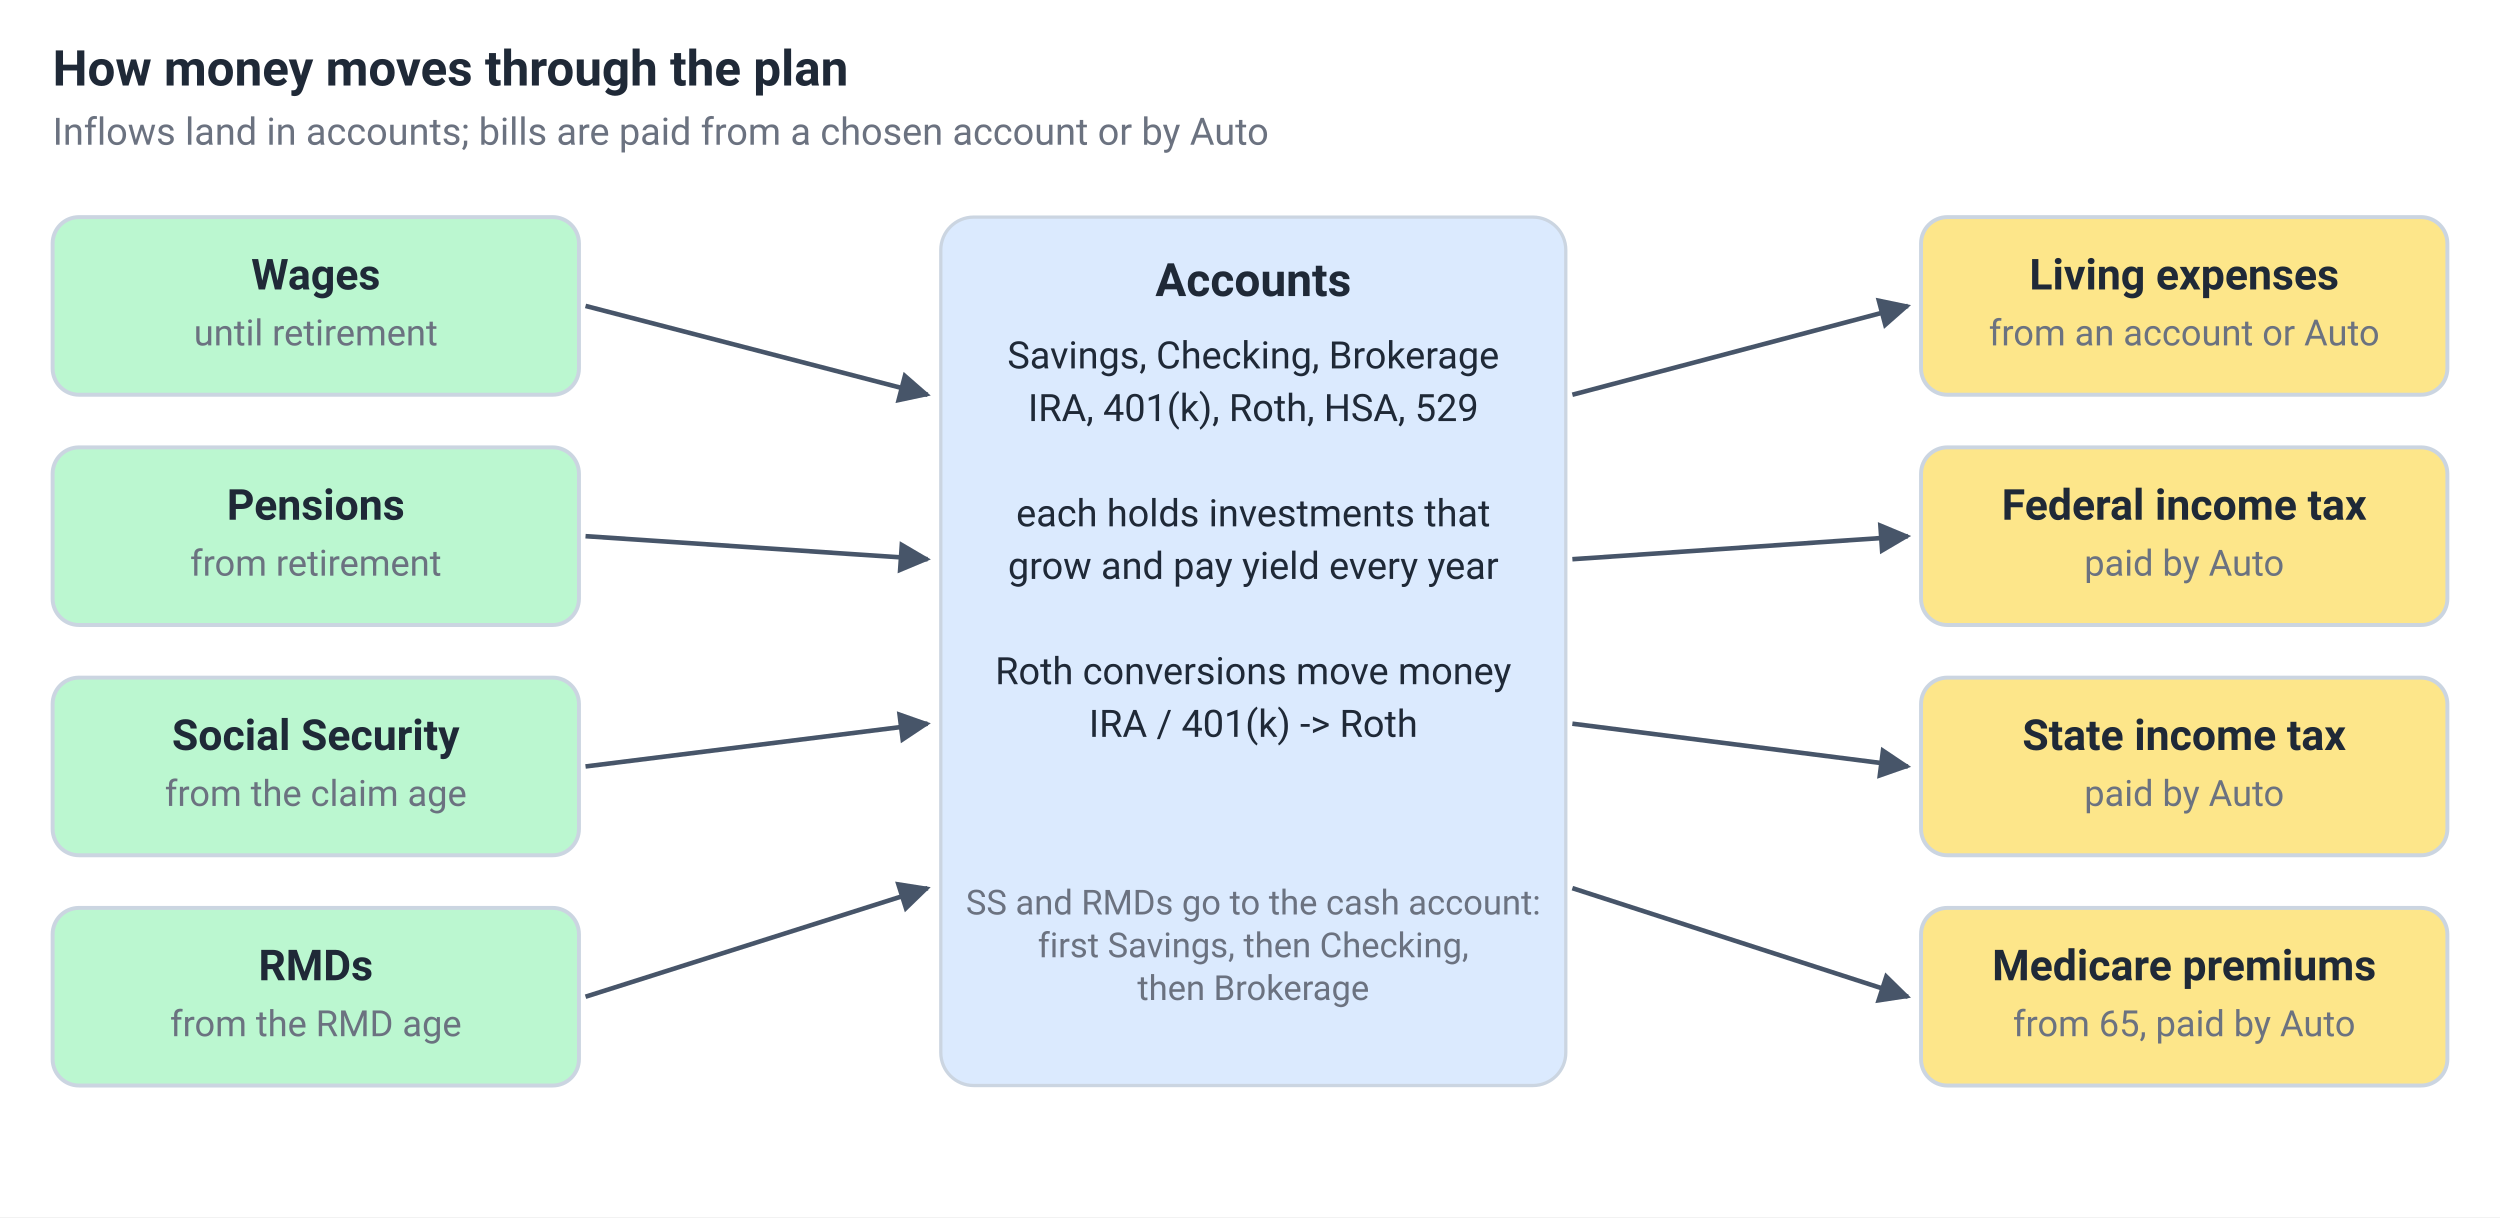
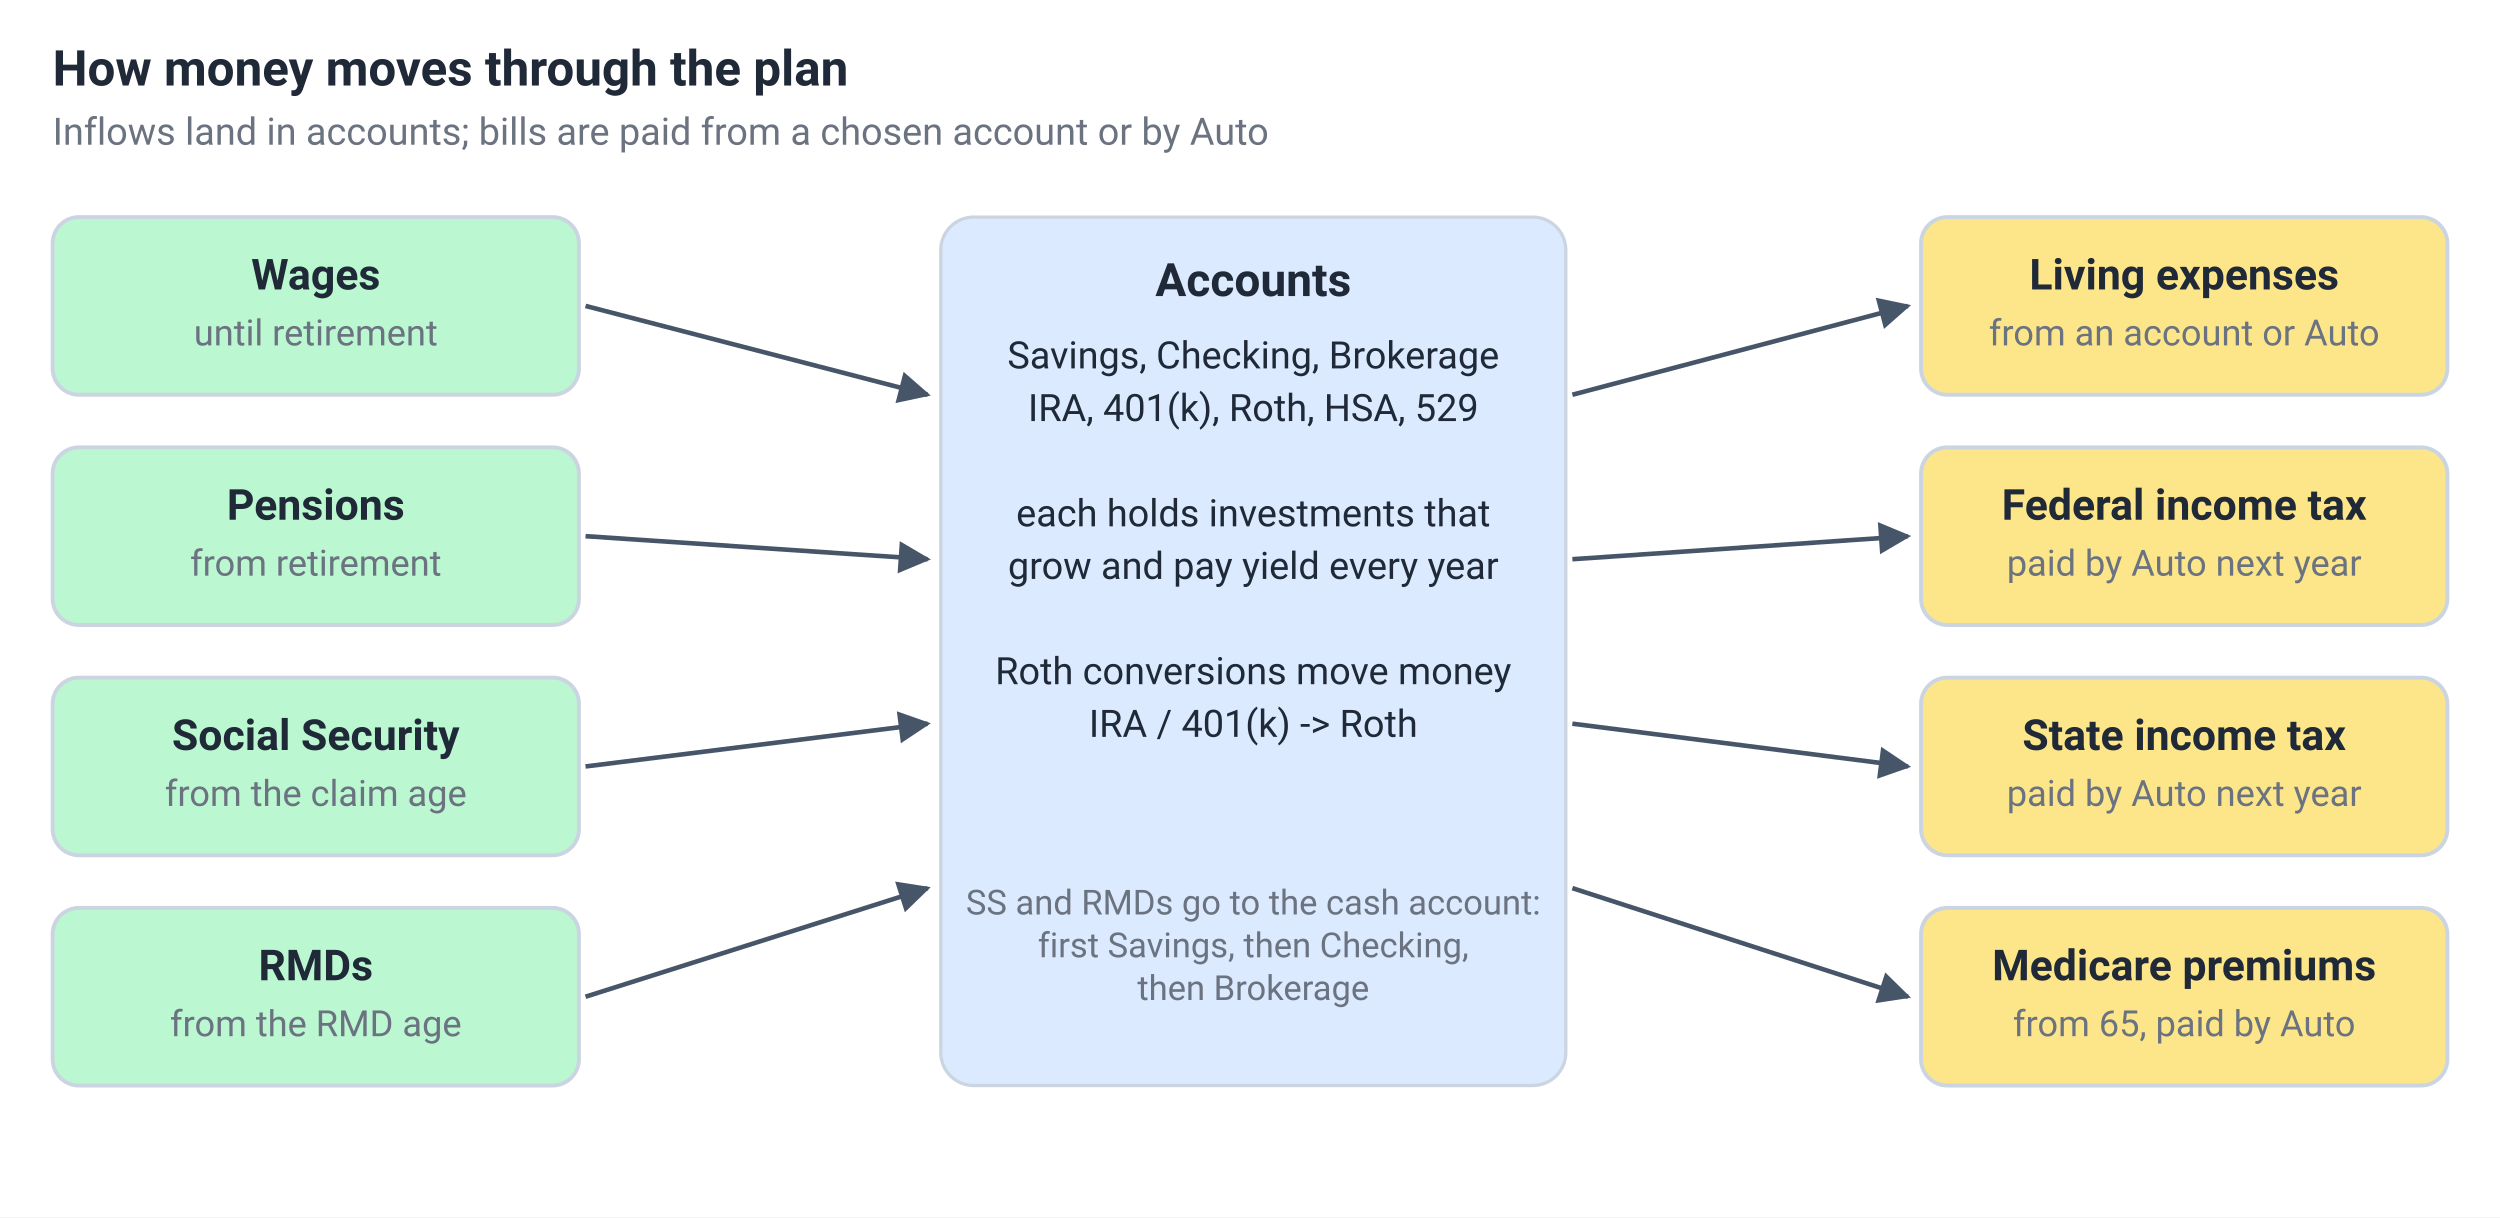
<svg xmlns="http://www.w3.org/2000/svg" viewBox="0 0 760 370" width="760" height="370" font-family="system-ui, -apple-system, 'Segoe UI', Roboto, Helvetica, Arial, sans-serif" font-size="12" role="img">
  <defs>
    <marker id="arrow" viewBox="0 0 10 10" refX="9" refY="5" markerWidth="7" markerHeight="7" orient="auto-start-reverse">
      <path d="M0,0 L10,5 L0,10 z" fill="#475569" />
    </marker>
  </defs>
  <rect width="760" height="370" fill="#ffffff" />
  <text x="16" y="26" font-size="15" font-weight="600" fill="#1f2937">How money moves through the plan</text>
  <text x="16" y="44" font-size="11.5" fill="#6b7280">Inflows land in accounts; bills are paid from a chosen account or by Auto</text>
  <rect x="16" y="66" width="160" height="54" fill="#bbf7d0" stroke="#cbd5e1" stroke-width="1.2" rx="8" />
  <text x="96" y="88" text-anchor="middle" font-size="13" font-weight="600" fill="#1f2937">Wages</text>
  <text x="96" y="105" text-anchor="middle" font-size="11" fill="#6b7280">until retirement</text>
  <rect x="16" y="136" width="160" height="54" fill="#bbf7d0" stroke="#cbd5e1" stroke-width="1.2" rx="8" />
  <text x="96" y="158" text-anchor="middle" font-size="13" font-weight="600" fill="#1f2937">Pensions</text>
  <text x="96" y="175" text-anchor="middle" font-size="11" fill="#6b7280">from retirement</text>
  <rect x="16" y="206" width="160" height="54" fill="#bbf7d0" stroke="#cbd5e1" stroke-width="1.2" rx="8" />
  <text x="96" y="228" text-anchor="middle" font-size="13" font-weight="600" fill="#1f2937">Social Security</text>
  <text x="96" y="245" text-anchor="middle" font-size="11" fill="#6b7280">from the claim age</text>
  <rect x="16" y="276" width="160" height="54" fill="#bbf7d0" stroke="#cbd5e1" stroke-width="1.2" rx="8" />
  <text x="96" y="298" text-anchor="middle" font-size="13" font-weight="600" fill="#1f2937">RMDs</text>
  <text x="96" y="315" text-anchor="middle" font-size="11" fill="#6b7280">from the RMD age</text>
  <rect x="286" y="66" width="190" height="264" fill="#dbeafe" stroke="#cbd5e1" stroke-width="1" rx="10" />
  <text x="381" y="90" text-anchor="middle" font-size="14" font-weight="700" fill="#1f2937">Accounts</text>
  <text x="381" y="112" text-anchor="middle" font-size="11.5" fill="#1f2937">Savings, Checking, Brokerage</text>
  <text x="381" y="128" text-anchor="middle" font-size="11.5" fill="#1f2937">IRA, 401(k), Roth, HSA, 529</text>
  <text x="381" y="144" text-anchor="middle" font-size="11.5" fill="#1f2937" />
  <text x="381" y="160" text-anchor="middle" font-size="11.5" fill="#1f2937">each holds investments that</text>
  <text x="381" y="176" text-anchor="middle" font-size="11.5" fill="#1f2937">grow and pay yield every year</text>
  <text x="381" y="192" text-anchor="middle" font-size="11.5" fill="#1f2937" />
  <text x="381" y="208" text-anchor="middle" font-size="11.5" fill="#1f2937">Roth conversions move money</text>
  <text x="381" y="224" text-anchor="middle" font-size="11.5" fill="#1f2937">IRA / 401(k) -&gt; Roth</text>
  <text x="381" y="278" text-anchor="middle" font-size="10.5" fill="#6b7280">SS and RMDs go to the cash account:</text>
  <text x="381" y="291" text-anchor="middle" font-size="10.5" fill="#6b7280">first Savings, then Checking,</text>
  <text x="381" y="304" text-anchor="middle" font-size="10.5" fill="#6b7280">then Brokerage</text>
  <rect x="584" y="66" width="160" height="54" fill="#fde68a" stroke="#cbd5e1" stroke-width="1.2" rx="8" />
  <text x="664" y="88" text-anchor="middle" font-size="13" font-weight="600" fill="#1f2937">Living expenses</text>
  <text x="664" y="105" text-anchor="middle" font-size="11" fill="#6b7280">from an account or Auto</text>
  <rect x="584" y="136" width="160" height="54" fill="#fde68a" stroke="#cbd5e1" stroke-width="1.2" rx="8" />
  <text x="664" y="158" text-anchor="middle" font-size="13" font-weight="600" fill="#1f2937">Federal income tax</text>
-   <text x="664" y="175" text-anchor="middle" font-size="11" fill="#6b7280">paid by Auto</text>
+   <text x="664" y="175" text-anchor="middle" font-size="11" fill="#6b7280">paid by Auto next year</text>
  <rect x="584" y="206" width="160" height="54" fill="#fde68a" stroke="#cbd5e1" stroke-width="1.2" rx="8" />
  <text x="664" y="228" text-anchor="middle" font-size="13" font-weight="600" fill="#1f2937">State income tax</text>
-   <text x="664" y="245" text-anchor="middle" font-size="11" fill="#6b7280">paid by Auto</text>
+   <text x="664" y="245" text-anchor="middle" font-size="11" fill="#6b7280">paid by Auto next year</text>
  <rect x="584" y="276" width="160" height="54" fill="#fde68a" stroke="#cbd5e1" stroke-width="1.2" rx="8" />
  <text x="664" y="298" text-anchor="middle" font-size="13" font-weight="600" fill="#1f2937">Medicare premiums</text>
  <text x="664" y="315" text-anchor="middle" font-size="11" fill="#6b7280">from 65, paid by Auto</text>
  <line x1="178" y1="93" x2="282" y2="120" stroke="#475569" stroke-width="1.4" marker-end="url(#arrow)" />
  <line x1="178" y1="163" x2="282" y2="170" stroke="#475569" stroke-width="1.4" marker-end="url(#arrow)" />
  <line x1="178" y1="233" x2="282" y2="220" stroke="#475569" stroke-width="1.4" marker-end="url(#arrow)" />
  <line x1="178" y1="303" x2="282" y2="270" stroke="#475569" stroke-width="1.4" marker-end="url(#arrow)" />
  <line x1="478" y1="120" x2="580" y2="93" stroke="#475569" stroke-width="1.4" marker-end="url(#arrow)" />
  <line x1="478" y1="170" x2="580" y2="163" stroke="#475569" stroke-width="1.4" marker-end="url(#arrow)" />
  <line x1="478" y1="220" x2="580" y2="233" stroke="#475569" stroke-width="1.4" marker-end="url(#arrow)" />
  <line x1="478" y1="270" x2="580" y2="303" stroke="#475569" stroke-width="1.4" marker-end="url(#arrow)" />
</svg>
